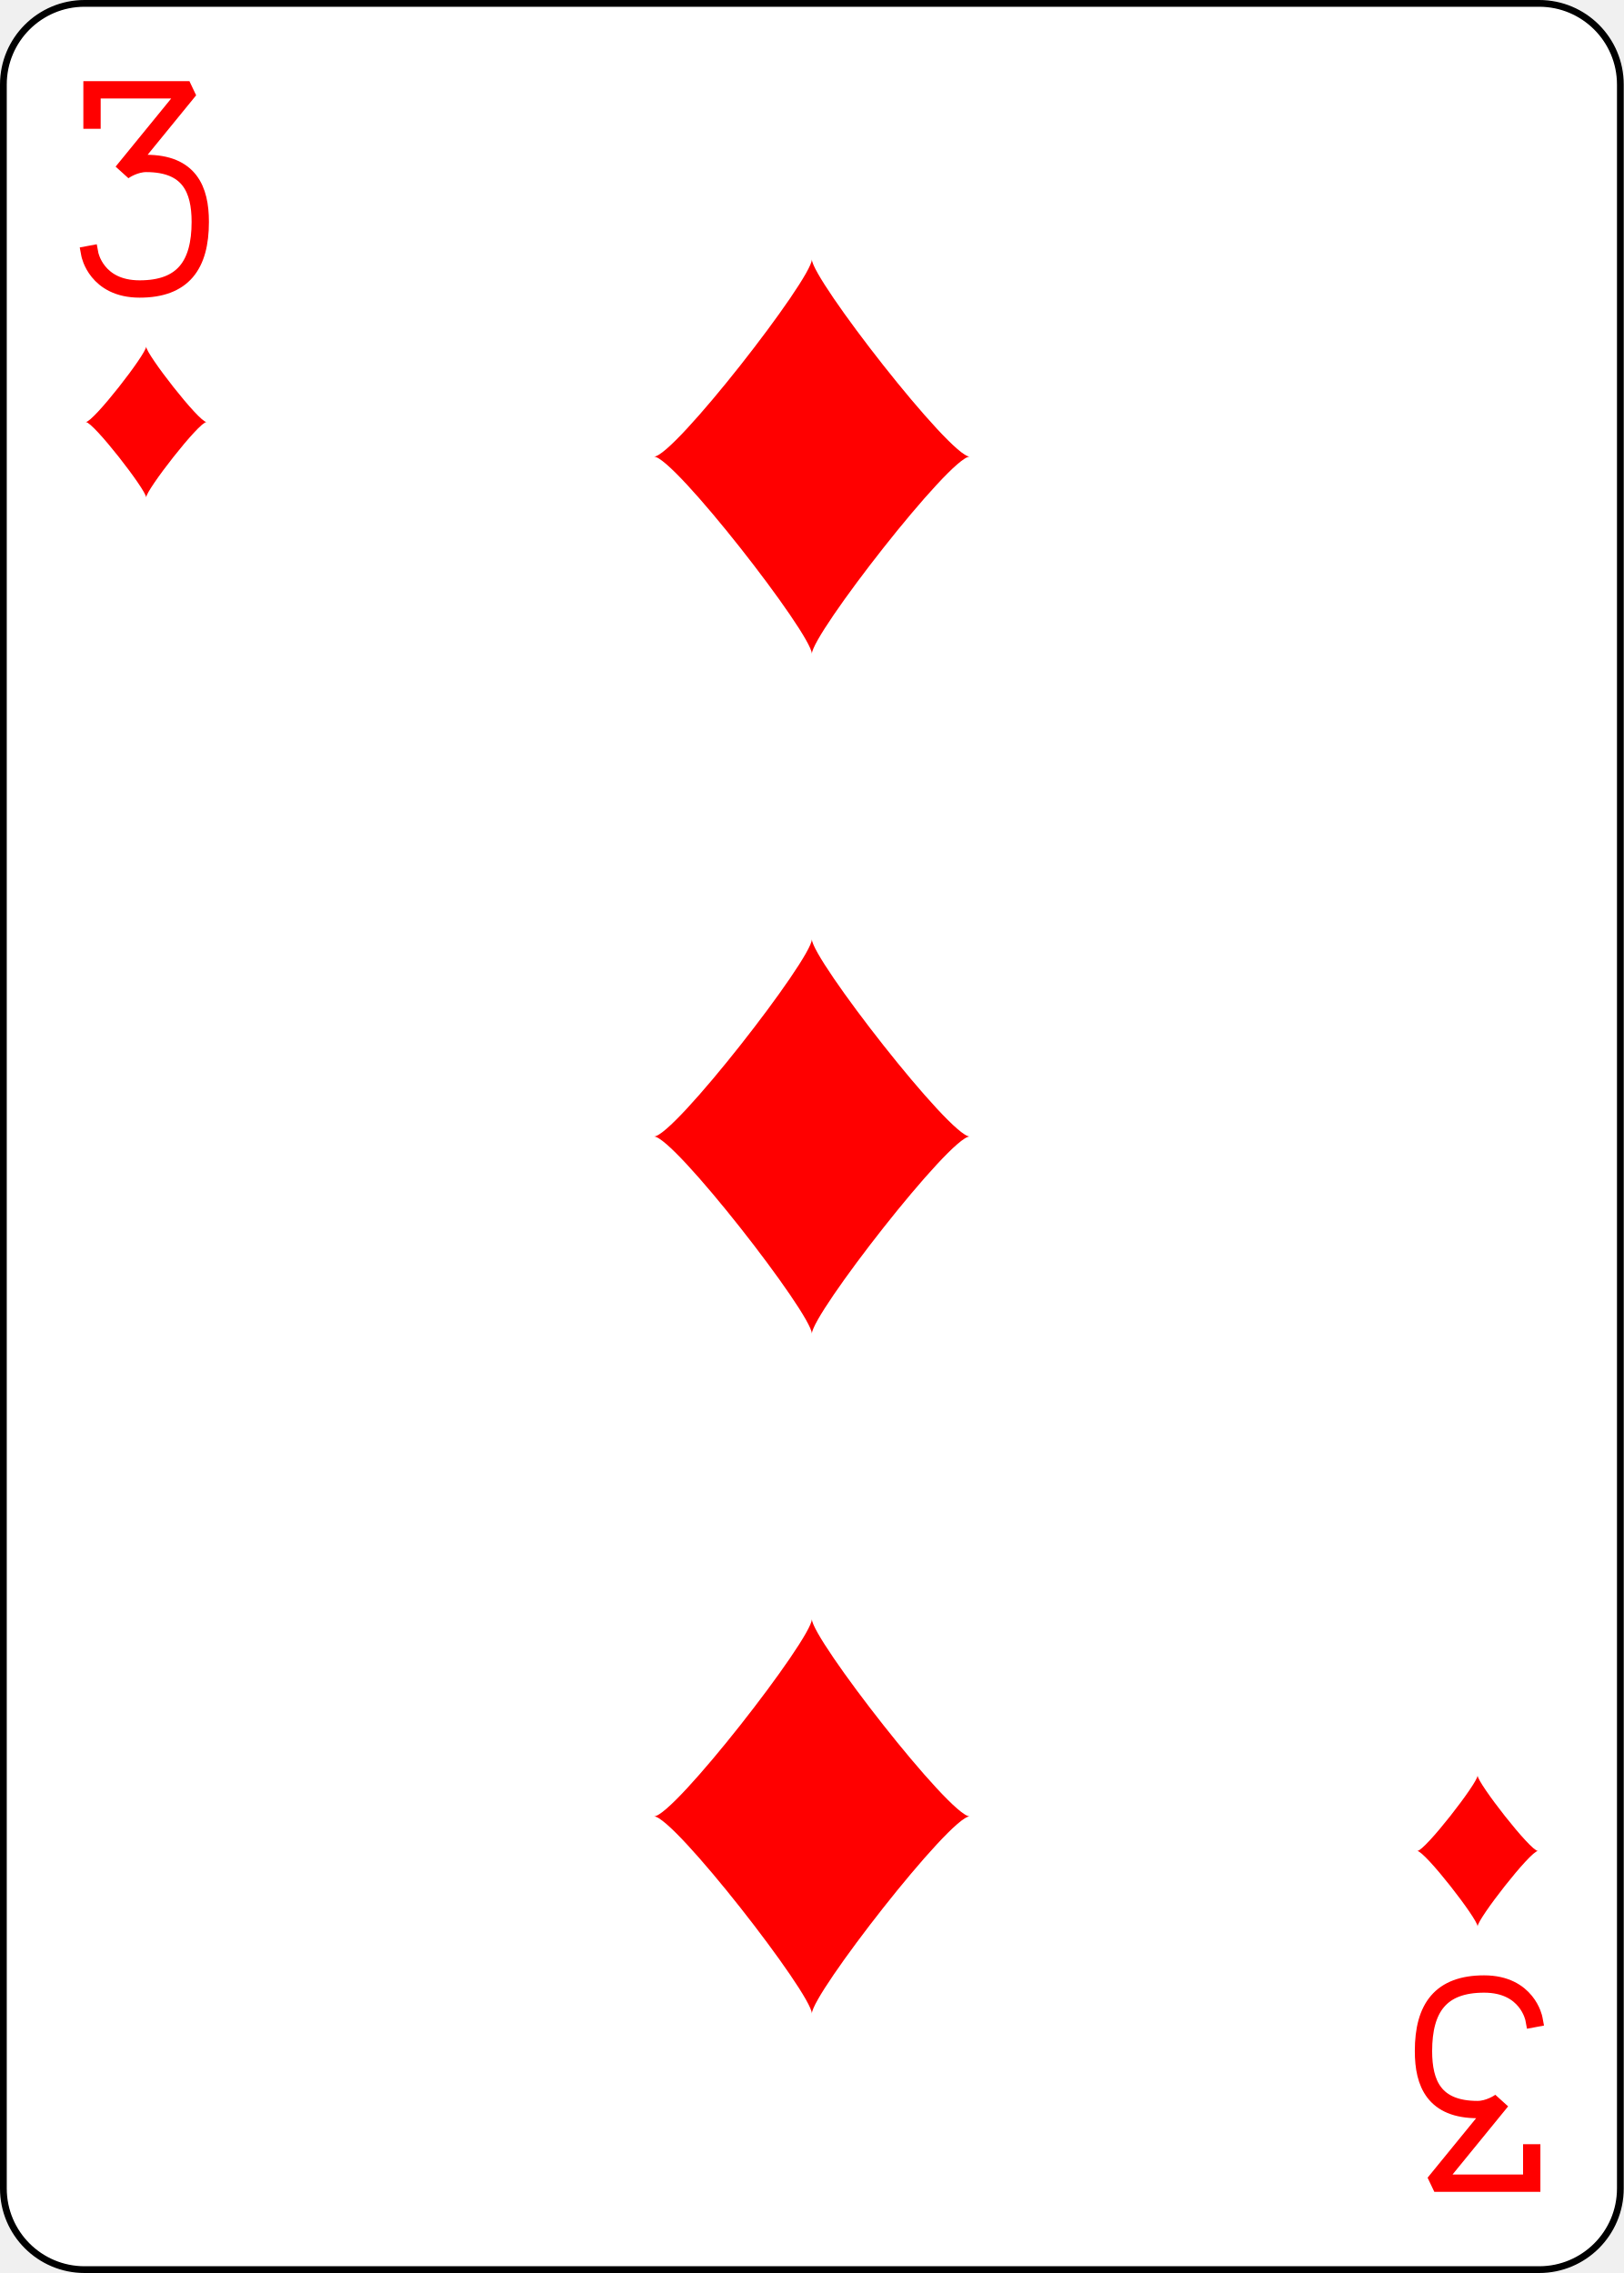
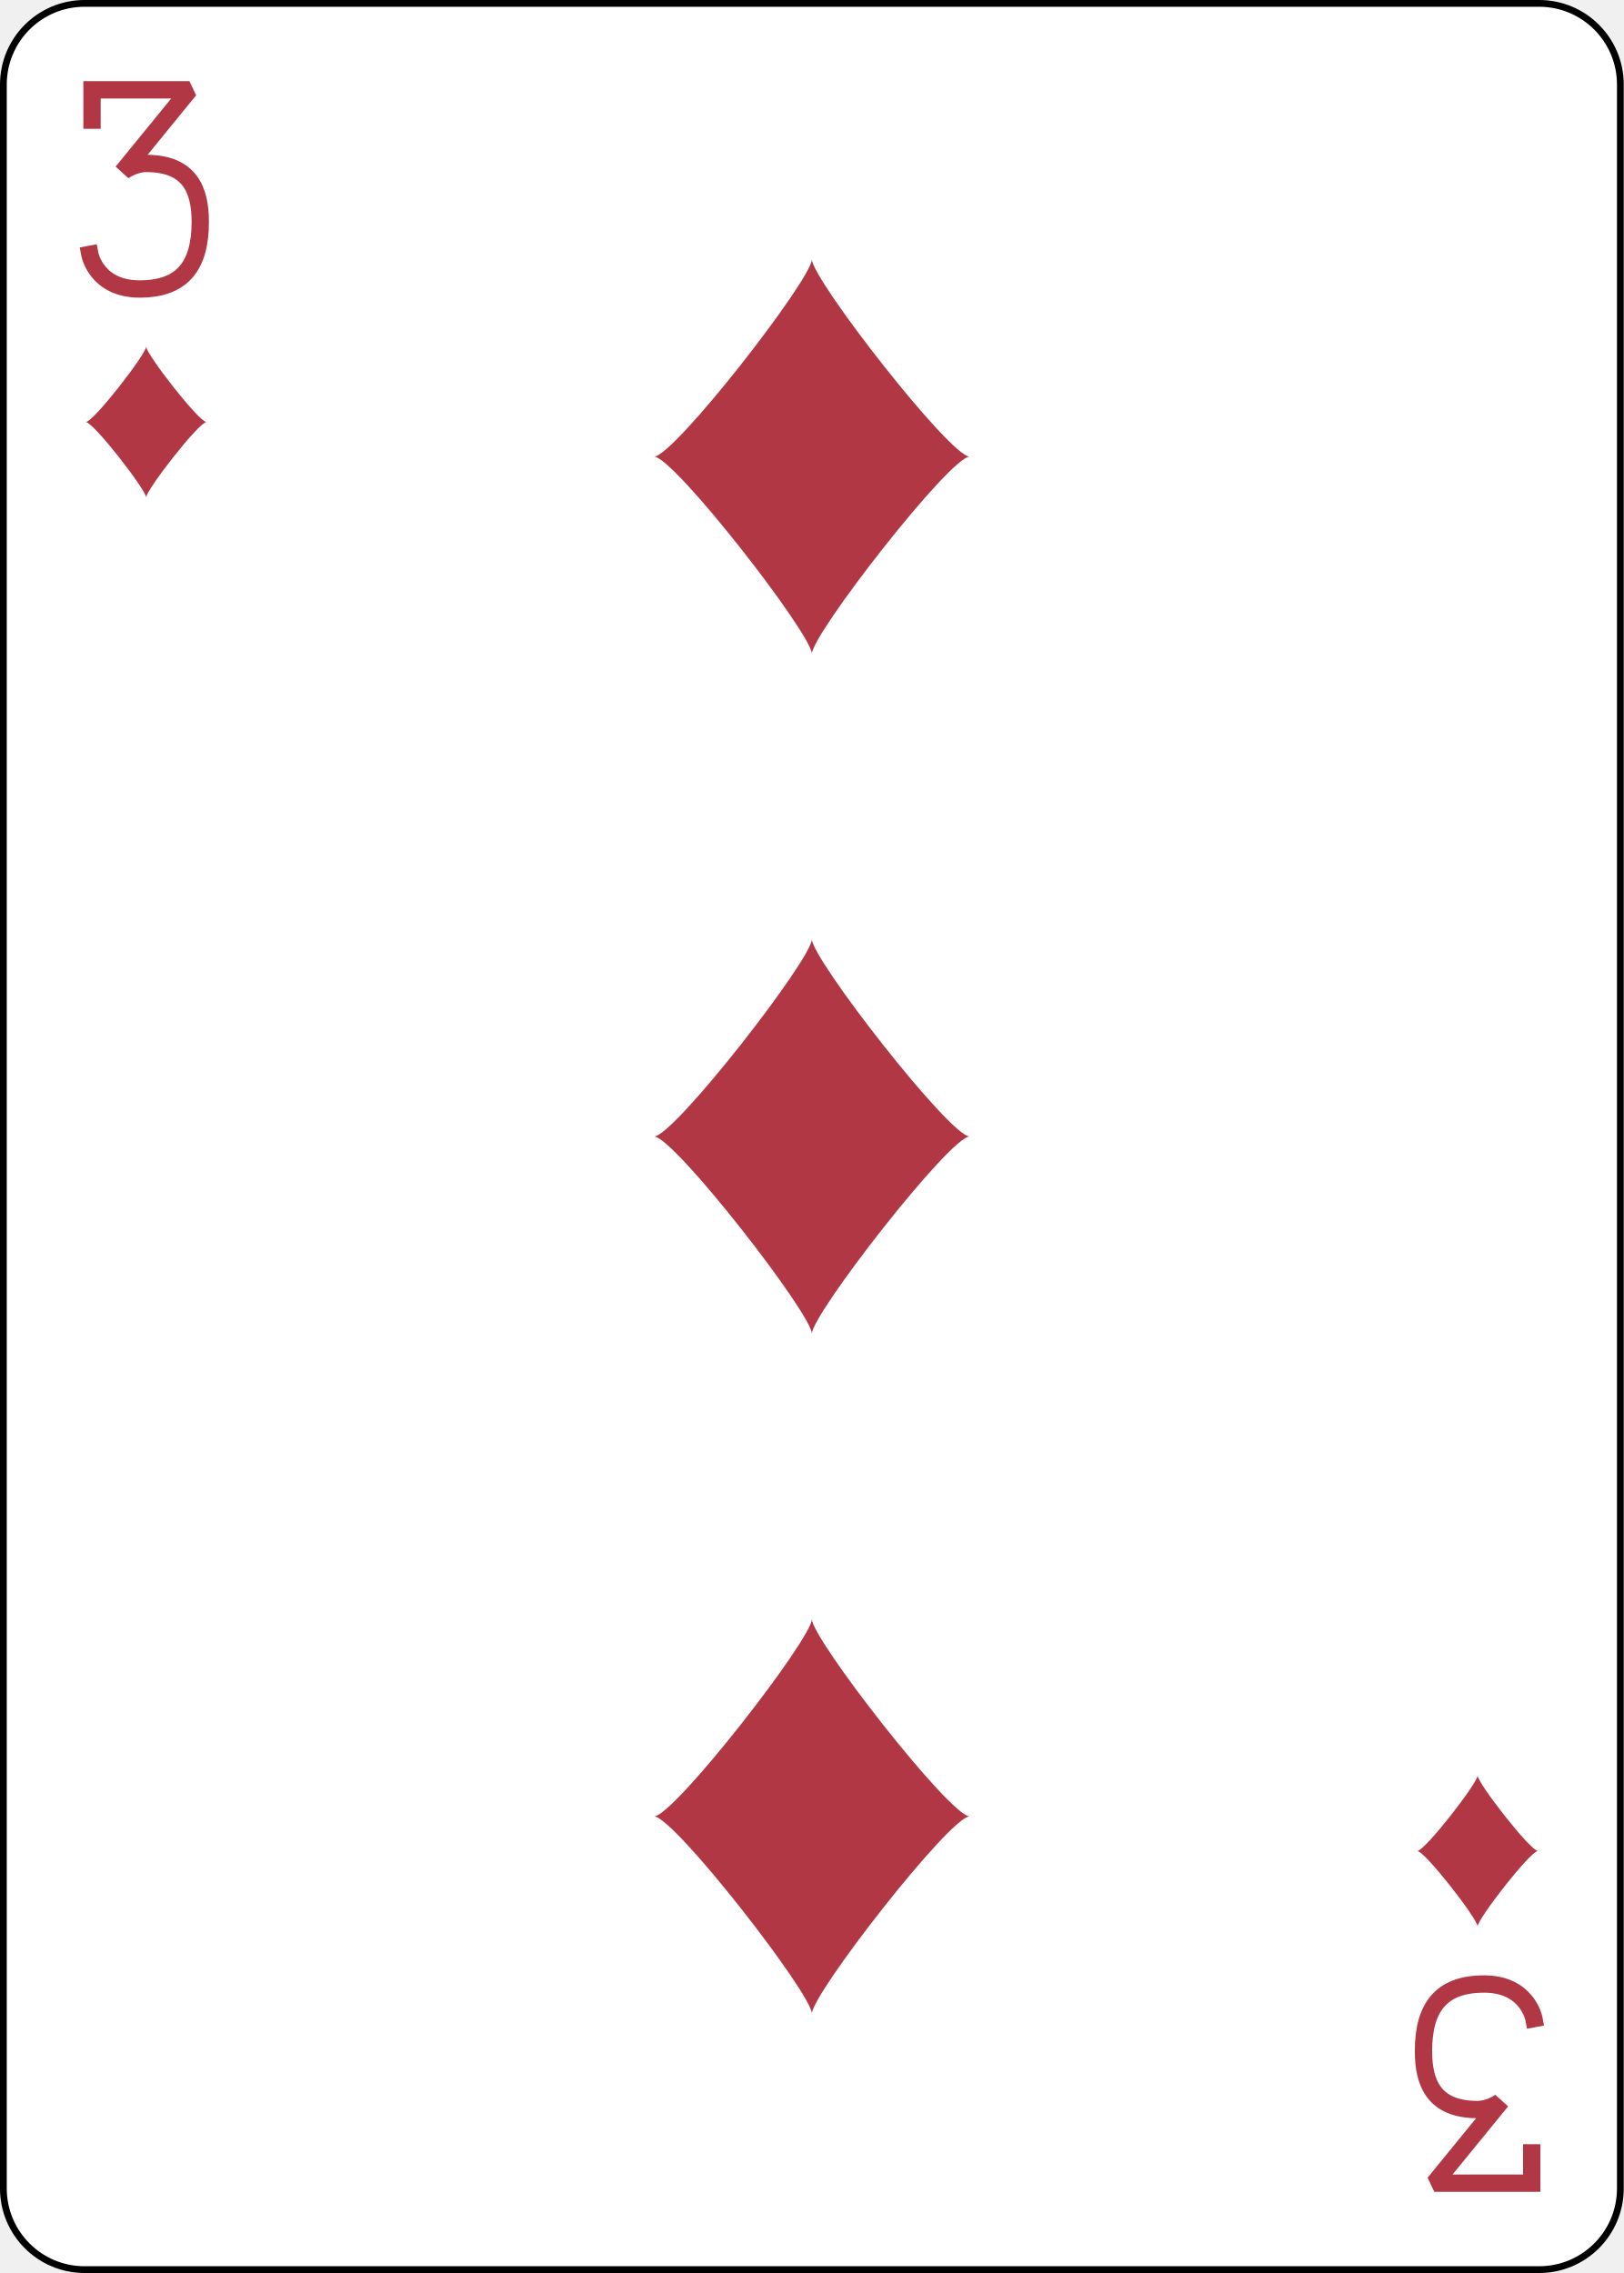
<svg xmlns="http://www.w3.org/2000/svg" xmlns:xlink="http://www.w3.org/1999/xlink" class="card" face="3D" height="3.5in" preserveAspectRatio="none" viewBox="-120 -168 240 336" width="2.5in">
  <defs>
    <symbol id="SD3" viewBox="-600 -600 1200 1200" preserveAspectRatio="xMinYMid">
-       <path d="M-400 0C-350 0 0 -450 0 -500C0 -450 350 0 400 0C350 0 0 450 0 500C0 450 -350 0 -400 0Z" fill="red" />
+       <path d="M-400 0C-350 0 0 -450 0 -500C0 -450 350 0 400 0C350 0 0 450 0 500C0 450 -350 0 -400 0Z" fill="#b23745" />
    </symbol>
    <symbol id="VD3" viewBox="-500 -500 1000 1000" preserveAspectRatio="xMinYMid">
-       <path d="M-250 -320L-250 -460L200 -460L-110 -80C-100 -90 -50 -120 0 -120C200 -120 250 0 250 150C250 350 170 460 -30 460C-230 460 -260 300 -260 300" stroke="red" stroke-width="80" stroke-linecap="square" stroke-miterlimit="1.5" fill="none" />
+       <path d="M-250 -320L-250 -460L200 -460L-110 -80C-100 -90 -50 -120 0 -120C200 -120 250 0 250 150C250 350 170 460 -30 460C-230 460 -260 300 -260 300" stroke="#b23745" stroke-width="80" stroke-linecap="square" stroke-miterlimit="1.5" fill="none" />
    </symbol>
  </defs>
  <rect width="239" height="335" x="-119.5" y="-167.5" rx="12" ry="12" fill="white" stroke="black" />
  <use xlink:href="#VD3" height="32" width="32" x="-114.4" y="-156" />
  <use xlink:href="#SD3" height="26.769" width="26.769" x="-111.784" y="-119" />
  <use xlink:href="#SD3" height="70" width="70" x="-35" y="-135.501" />
  <use xlink:href="#SD3" height="70" width="70" x="-35" y="-35" />
  <g transform="rotate(180)">
    <use xlink:href="#VD3" height="32" width="32" x="-114.4" y="-156" />
    <use xlink:href="#SD3" height="26.769" width="26.769" x="-111.784" y="-119" />
    <use xlink:href="#SD3" height="70" width="70" x="-35" y="-135.501" />
  </g>
</svg>
